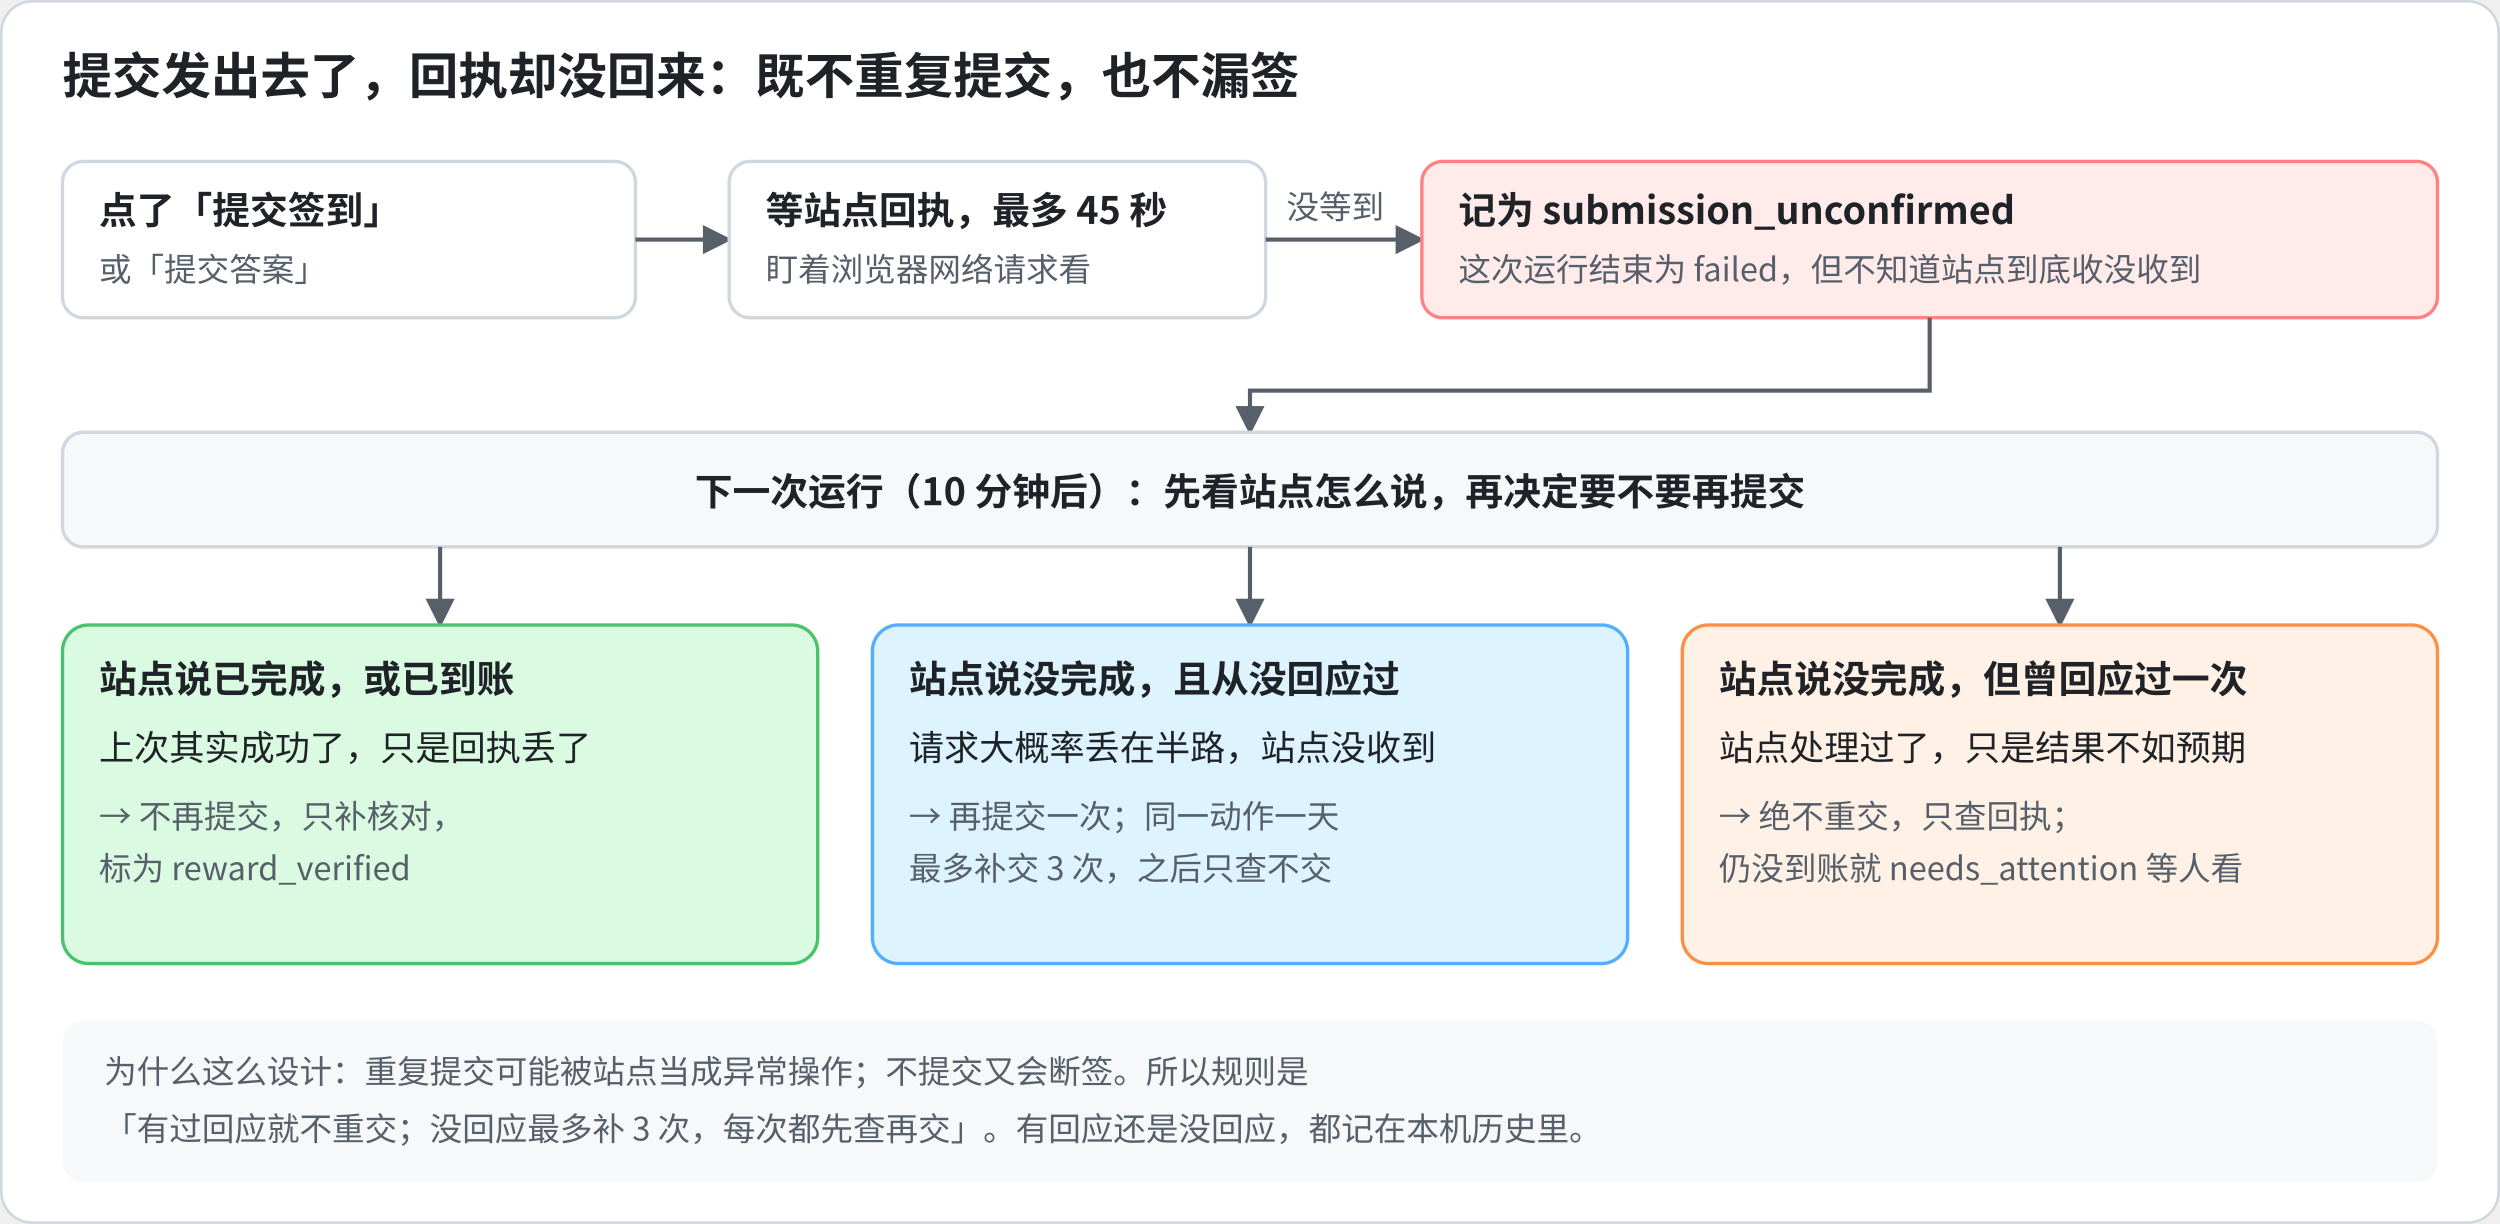
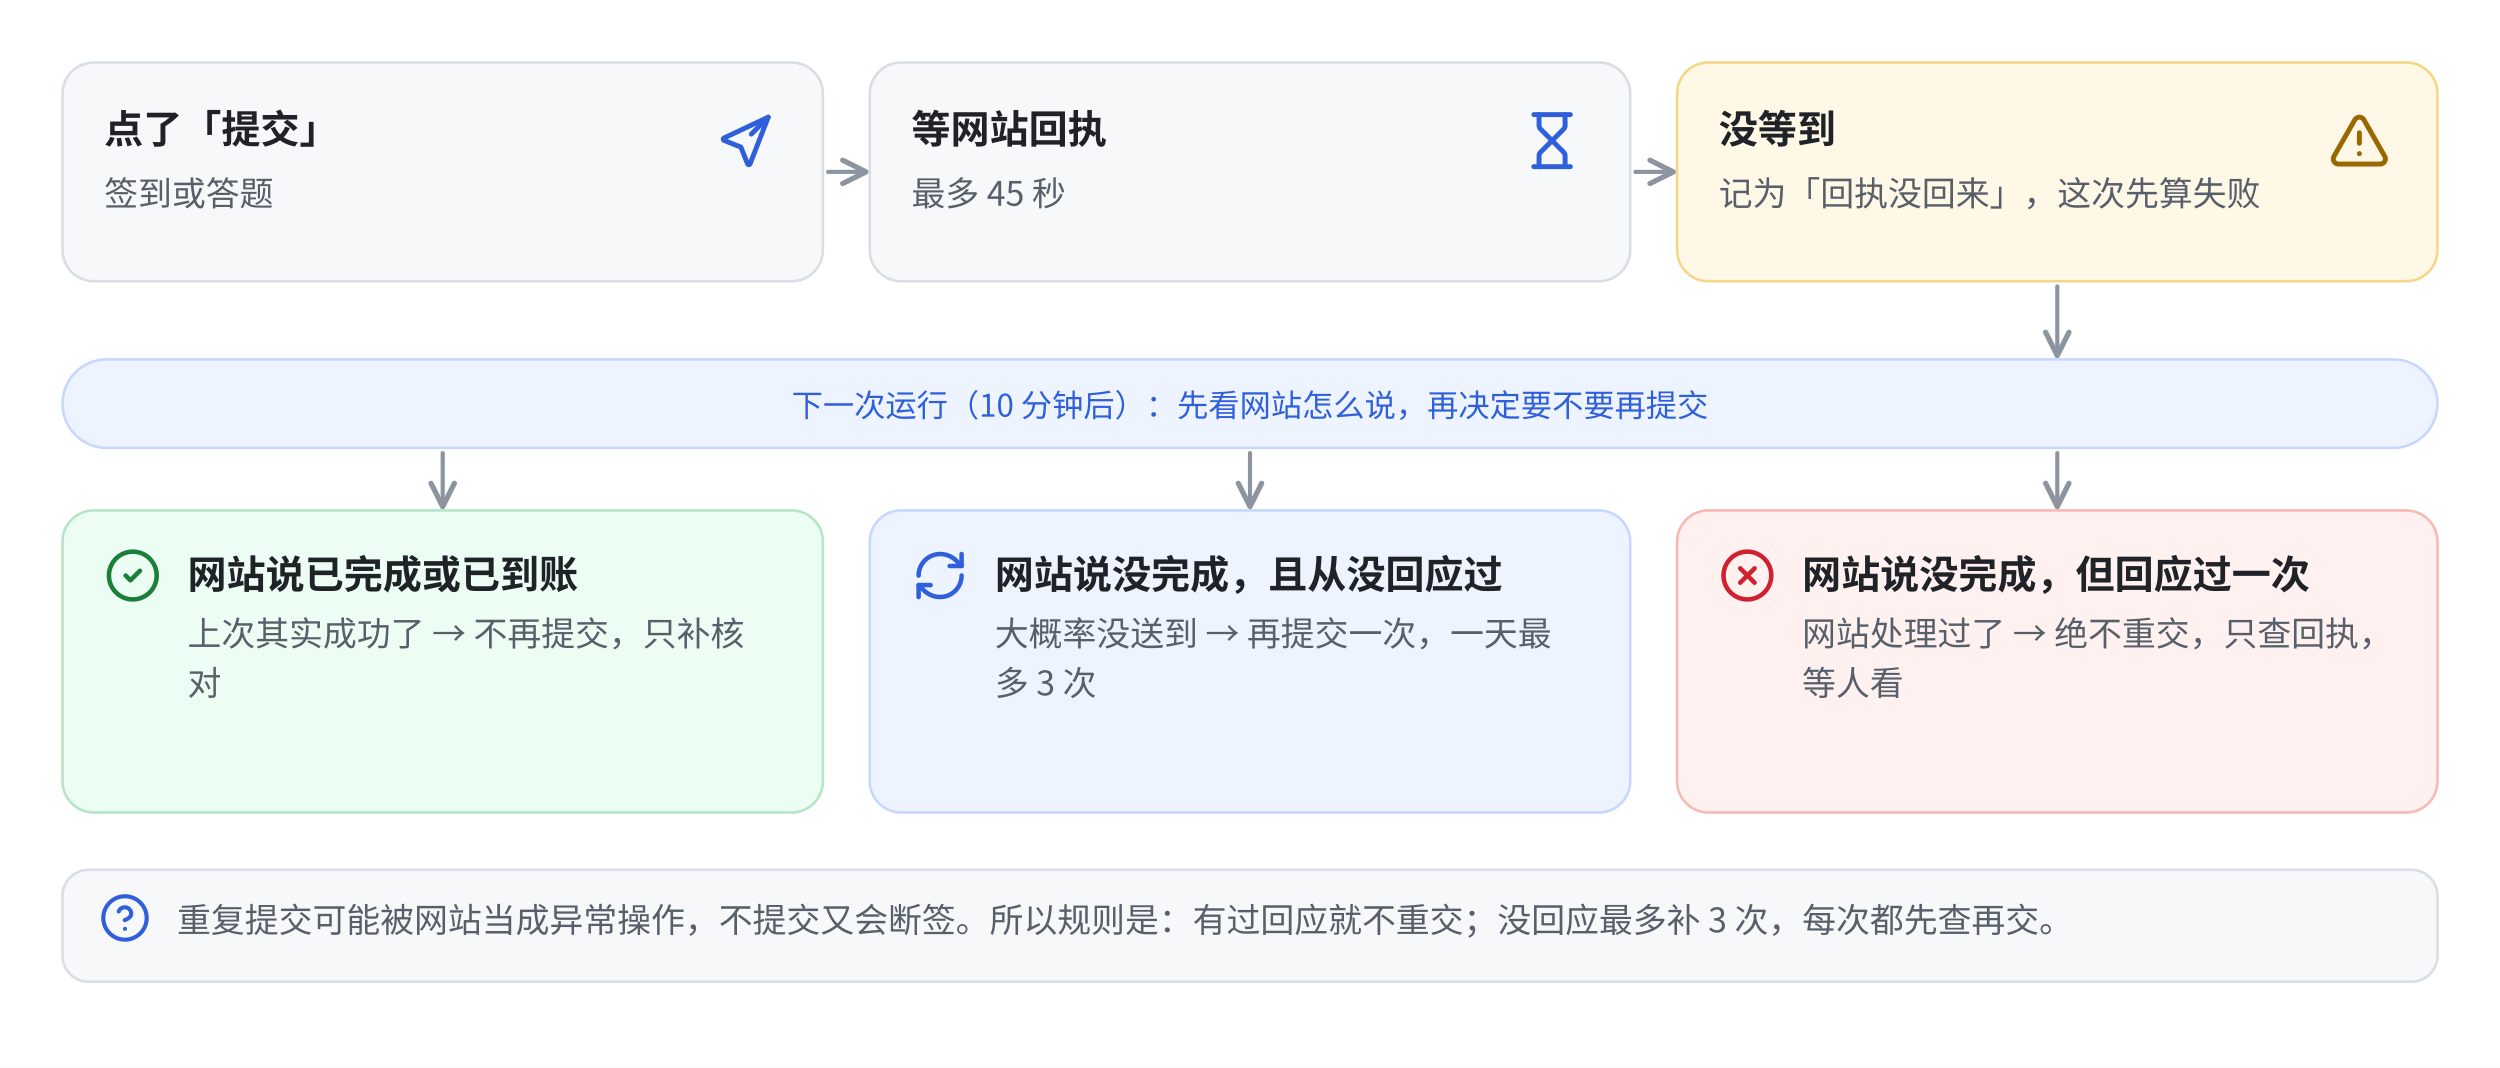
- <svg xmlns="http://www.w3.org/2000/svg" width="960" height="470" viewBox="0 0 960 470" role="img" aria-label="提交发出去了回执却没回来：怎么避免重复提交也避免漏签">
+ <svg xmlns="http://www.w3.org/2000/svg" width="960" height="410" viewBox="0 0 960 410" role="img" aria-label="提交发出去了回执却没回来">
  <style>
- text{font-family:-apple-system,BlinkMacSystemFont,'Segoe UI','PingFang SC','Hiragino Sans GB','Microsoft YaHei','Noto Sans CJK SC',Helvetica,Arial,sans-serif;fill:#1f2328}
- .h{font-size:19px;font-weight:700}.b{font-size:14.5px;font-weight:600}.t{font-size:13.5px}.s{font-size:12.5px;fill:#57606a}
- .box{stroke-width:1.3}.white{fill:#fff;stroke:#d0d7de}.gray{fill:#f6f8fa;stroke:#d0d7de}.green{fill:#dafbe1;stroke:#4ac26b}.blue{fill:#ddf4ff;stroke:#54aeff}.orange{fill:#fff1e5;stroke:#fb8f44}.red{fill:#ffebe9;stroke:#ff8182}
- .ar{stroke:#57606a;stroke-width:1.6;fill:none;marker-end:url(#ar)}
+ text{font-family:-apple-system,BlinkMacSystemFont,'Segoe UI','PingFang SC','Hiragino Sans GB','Microsoft YaHei','Noto Sans CJK SC',Helvetica,Arial,sans-serif;fill:#1f2328;font-size:13px}
+ .h{font-size:15px;font-weight:600}.hb{font-size:17px;font-weight:700}
+ .s{font-size:13px;fill:#57606a}.xs{font-size:12px;fill:#6f7781}
+ .mono{font-family:ui-monospace,SFMono-Regular,Menlo,Consolas,'PingFang SC','Microsoft YaHei',monospace;font-size:12px;fill:#57606a}
+ .w{fill:#ffffff;font-weight:600}
+ .bg{fill:#ffffff}
+ .line{stroke:#8c959f;stroke-width:1.6;fill:none;stroke-linecap:round;stroke-linejoin:round}
+ .line.soft{stroke:#c9d1d9}
+ .ar{stroke:#8c959f;stroke-width:1.6;fill:none;marker-end:url(#ah);stroke-linecap:round;stroke-linejoin:round}
+ .ar.blue{stroke:#2f5fdb;marker-end:url(#ah-blue)}.ar.green{stroke:#1a7f37;marker-end:url(#ah-green)}
+ .ar.red{stroke:#cf222e;marker-end:url(#ah-red)}.ar.amber{stroke:#9a6700;marker-end:url(#ah-amber)}
+ .ar.dash{stroke-dasharray:5 4}
+ .ic{fill:none;stroke-width:1.9;stroke-linecap:round;stroke-linejoin:round}
+ .c-gray{fill:#f6f8fa;stroke:#d8dee4;stroke-width:1}.f-gray{fill:#57606a}.k-gray{stroke:#57606a}.t-gray{fill:#57606a}.ic-gray{stroke:#57606a}.sf-gray{fill:#f6f8fa}.ss-gray{stroke:#d8dee4}
+ .c-blue{fill:#eef4ff;stroke:#c7d7fe;stroke-width:1}.f-blue{fill:#2f5fdb}.k-blue{stroke:#2f5fdb}.t-blue{fill:#2f5fdb}.ic-blue{stroke:#2f5fdb}.sf-blue{fill:#eef4ff}.ss-blue{stroke:#c7d7fe}
+ .c-green{fill:#ecfdf3;stroke:#b7e4c7;stroke-width:1}.f-green{fill:#1a7f37}.k-green{stroke:#1a7f37}.t-green{fill:#1a7f37}.ic-green{stroke:#1a7f37}.sf-green{fill:#ecfdf3}.ss-green{stroke:#b7e4c7}
+ .c-amber{fill:#fff8e6;stroke:#f5d78a;stroke-width:1}.f-amber{fill:#9a6700}.k-amber{stroke:#9a6700}.t-amber{fill:#9a6700}.ic-amber{stroke:#9a6700}.sf-amber{fill:#fff8e6}.ss-amber{stroke:#f5d78a}
+ .c-red{fill:#fff1f0;stroke:#f7b9b4;stroke-width:1}.f-red{fill:#cf222e}.k-red{stroke:#cf222e}.t-red{fill:#cf222e}.ic-red{stroke:#cf222e}.sf-red{fill:#fff1f0}.ss-red{stroke:#f7b9b4}
+ .c-purple{fill:#f6f1ff;stroke:#d6c7f5;stroke-width:1}.f-purple{fill:#6e40c9}.k-purple{stroke:#6e40c9}.t-purple{fill:#6e40c9}.ic-purple{stroke:#6e40c9}.sf-purple{fill:#f6f1ff}.ss-purple{stroke:#d6c7f5}
+ @media (prefers-color-scheme: dark){
+ text{fill:#e6edf3}.s{fill:#a3adb8}.xs{fill:#8b949e}.mono{fill:#a3adb8}.w{fill:#ffffff}
+ .bg{fill:#0d1117}
+ .line{stroke:#6e7681}.line.soft{stroke:#30363d}
+ .ar{stroke:#6e7681}
+ .ar.blue{stroke:#79a6ff}.ar.green{stroke:#4ad07a}.ar.red{stroke:#ff7b72}.ar.amber{stroke:#e3b341}
+ .c-gray{fill:#161b22;stroke:#30363d}.f-gray{fill:#8b949e}.k-gray{stroke:#8b949e}.t-gray{fill:#8b949e}.ic-gray{stroke:#8b949e}.sf-gray{fill:#161b22}.ss-gray{stroke:#30363d}
+ .c-blue{fill:#12203a;stroke:#2b4a86}.f-blue{fill:#79a6ff}.k-blue{stroke:#79a6ff}.t-blue{fill:#79a6ff}.ic-blue{stroke:#79a6ff}.sf-blue{fill:#12203a}.ss-blue{stroke:#2b4a86}
+ .c-green{fill:#0f2a1a;stroke:#1f5a33}.f-green{fill:#4ad07a}.k-green{stroke:#4ad07a}.t-green{fill:#4ad07a}.ic-green{stroke:#4ad07a}.sf-green{fill:#0f2a1a}.ss-green{stroke:#1f5a33}
+ .c-amber{fill:#2e2410;stroke:#6b4f12}.f-amber{fill:#e3b341}.k-amber{stroke:#e3b341}.t-amber{fill:#e3b341}.ic-amber{stroke:#e3b341}.sf-amber{fill:#2e2410}.ss-amber{stroke:#6b4f12}
+ .c-red{fill:#301416;stroke:#7a2a2e}.f-red{fill:#ff7b72}.k-red{stroke:#ff7b72}.t-red{fill:#ff7b72}.ic-red{stroke:#ff7b72}.sf-red{fill:#301416}.ss-red{stroke:#7a2a2e}
+ .c-purple{fill:#231a36;stroke:#4a3480}.f-purple{fill:#b083f0}.k-purple{stroke:#b083f0}.t-purple{fill:#b083f0}.ic-purple{stroke:#b083f0}.sf-purple{fill:#231a36}.ss-purple{stroke:#4a3480}
+ }
</style>
  <defs>
-     <marker id="ar" viewBox="0 0 10 10" refX="9" refY="5" markerWidth="7" markerHeight="7" orient="auto-start-reverse">
-       <path d="M0,0 L10,5 L0,10 z" fill="#57606a" />
+     <marker id="ah" viewBox="0 0 10 10" refX="8.5" refY="5" markerWidth="7" markerHeight="7" orient="auto-start-reverse">
+       <path d="M1,1 L9,5 L1,9" fill="none" stroke="#8c959f" stroke-width="1.8" stroke-linecap="round" stroke-linejoin="round" />
+     </marker>
+     <marker id="ah-blue" viewBox="0 0 10 10" refX="8.5" refY="5" markerWidth="7" markerHeight="7" orient="auto-start-reverse">
+       <path d="M1,1 L9,5 L1,9" fill="none" stroke="#2f5fdb" stroke-width="1.8" stroke-linecap="round" stroke-linejoin="round" />
+     </marker>
+     <marker id="ah-green" viewBox="0 0 10 10" refX="8.5" refY="5" markerWidth="7" markerHeight="7" orient="auto-start-reverse">
+       <path d="M1,1 L9,5 L1,9" fill="none" stroke="#1a7f37" stroke-width="1.8" stroke-linecap="round" stroke-linejoin="round" />
+     </marker>
+     <marker id="ah-red" viewBox="0 0 10 10" refX="8.5" refY="5" markerWidth="7" markerHeight="7" orient="auto-start-reverse">
+       <path d="M1,1 L9,5 L1,9" fill="none" stroke="#cf222e" stroke-width="1.8" stroke-linecap="round" stroke-linejoin="round" />
+     </marker>
+     <marker id="ah-amber" viewBox="0 0 10 10" refX="8.5" refY="5" markerWidth="7" markerHeight="7" orient="auto-start-reverse">
+       <path d="M1,1 L9,5 L1,9" fill="none" stroke="#9a6700" stroke-width="1.8" stroke-linecap="round" stroke-linejoin="round" />
    </marker>
  </defs>
-   <rect x="0.5" y="0.5" width="959" height="469" rx="12" fill="#fff" stroke="#d0d7de" />
-   <text x="24" y="36" class="h">提交发出去了，回执却没回来：既不重复提交，也不漏签</text>
-   <rect x="24" y="62" width="220" height="60" rx="8" class="box white" />
-   <text x="38" y="86" class="b">点了「提交签到」</text>
-   <text x="38" y="108" class="s">或「提交答案」</text>
-   <path d="M244,92 L280,92" class="ar" />
-   <rect x="280" y="62" width="206" height="60" rx="8" class="box white" />
-   <text x="294" y="86" class="b">等站点回执，最多 45 秒</text>
-   <text x="294" y="108" class="s">盯着浏览器网络请求看</text>
-   <path d="M486,92 L546,92" class="ar" />
-   <text x="494" y="84" class="s">没等到</text>
-   <rect x="546" y="62" width="390" height="60" rx="8" class="box red" />
-   <text x="560" y="86" class="b">记为 submission_unconfirmed</text>
-   <text x="560" y="108" class="s">这次运行结束为 failed，但不知道站点到底收没收到</text>
-   <path d="M741,122 L741,150 L480,150 L480,166" class="ar" />
-   <rect x="24" y="166" width="912" height="44" rx="8" class="box gray" />
-   <text x="480" y="194" class="b" text-anchor="middle">下一次运行（10 分钟后）：先看站点怎么说，再决定要不要再提交</text>
-   <path d="M169,210 L169,240" class="ar" />
-   <path d="M480,210 L480,240" class="ar" />
-   <path d="M791,210 L791,240" class="ar" />
-   <rect x="24" y="240" width="290" height="130" rx="10" class="box green" />
-   <text x="38" y="266" class="b">站点说已完成，或已到账</text>
-   <text x="38" y="292" class="t">上次其实成功了，只是回执丢了</text>
-   <text x="38" y="318" class="s">→ 不再提交，只补核对，</text>
-   <text x="38" y="338" class="s">　标为 reward_verified</text>
-   <rect x="335" y="240" width="290" height="130" rx="10" class="box blue" />
-   <text x="349" y="266" class="b">站点说没完成，且从没回应过</text>
-   <text x="349" y="292" class="t">请求大概率丢在半路，站点没收到</text>
-   <text x="349" y="318" class="s">→ 再提交一次；同一动作一天</text>
-   <text x="349" y="338" class="s">　最多补交 3 次，之后只查不交</text>
-   <rect x="646" y="240" width="290" height="130" rx="10" class="box orange" />
-   <text x="660" y="266" class="b">站点说没完成，但曾回应过一次</text>
-   <text x="660" y="292" class="t">站点处理过了，只是结果不如预期</text>
-   <text x="660" y="318" class="s">→ 绝不重交，只查回执；</text>
-   <text x="660" y="338" class="s">　仍没到账就 needs_attention 等人看</text>
-   <rect x="24" y="392" width="912" height="62" rx="8" fill="#f6f8fa" />
-   <text x="40" y="416" class="s">为什么这么设计：重复提交可能被站点当成异常操作；不提交又会断签。所以规则是</text>
-   <text x="40" y="438" class="s">「有过回应就不重交；没回应最多补 3 次，每次都先查再交」。有回应还是没回应，都记在本机历史里。</text>
+   <rect width="960" height="410" class="bg" />
+   <rect x="24.0" y="24.0" width="292.0" height="84.0" rx="12" class="c-gray" />
+   <g transform="translate(274.0,42.0) scale(1.000)" class="ic ic-blue">
+     <path d="M14.5 9.5 21 3" />
+     <path d="M21 3 14 21a.5.5 0 0 1-.9 0l-2.6-6.5L4 11.9a.5.5 0 0 1 0-.9Z" />
+   </g>
+   <text x="40" y="55" class="h">点了「提交」</text>
+   <text x="40" y="79" class="s">签到或答题</text>
+   <path d="M318.0,66.0 L332.0,66.0" class="ar" />
+   <rect x="334.0" y="24.0" width="292.0" height="84.0" rx="12" class="c-gray" />
+   <g transform="translate(584.0,42.0) scale(1.000)" class="ic ic-blue">
+     <path d="M5 22h14" />
+     <path d="M5 2h14" />
+     <path d="M17 22v-4.2a2 2 0 0 0-.6-1.4L12 12l-4.4 4.4A2 2 0 0 0 7 17.8V22" />
+     <path d="M7 2v4.2a2 2 0 0 0 .6 1.4L12 12l4.4-4.4A2 2 0 0 0 17 6.2V2" />
+   </g>
+   <text x="350" y="55" class="h">等网站回执</text>
+   <text x="350" y="79" class="s">最多 45 秒</text>
+   <path d="M628.0,66.0 L642.0,66.0" class="ar" />
+   <rect x="644.0" y="24.0" width="292.0" height="84.0" rx="12" class="c-amber" />
+   <g transform="translate(894.0,42.0) scale(1.000)" class="ic ic-amber">
+     <path d="m21.73 18-8-14a2 2 0 0 0-3.48 0l-8 14A2 2 0 0 0 4 21h16a2 2 0 0 0 1.73-3" />
+     <path d="M12 9v4" />
+     <path d="M12 17h.01" />
+   </g>
+   <text x="660" y="55" class="h">没等到</text>
+   <text x="660" y="79" class="s">记为「回执没回来」，这次先算失败</text>
+   <path d="M790.0,110.0 L790.0,136.0" class="ar" />
+   <rect x="24.0" y="138.0" width="912.0" height="34.0" rx="17" class="c-blue" />
+   <text x="480" y="160" class="xs t-blue" text-anchor="middle">下一次运行（10 分钟后）：先看网站怎么说，再决定要不要再提交</text>
+   <path d="M170.0,174.0 L170.0,194.0" class="ar" />
+   <rect x="24.0" y="196.0" width="292.0" height="116.0" rx="12" class="c-green" />
+   <g transform="translate(40.0,210.0) scale(0.917)" class="ic ic-green">
+     <circle cx="12" cy="12" r="10" />
+     <path d="m9 12 2 2 4-4" />
+   </g>
+   <text x="72" y="226" class="h">网站说已完成或已到账</text>
+   <text x="72" y="248" class="s">上次其实成功了 → 不再提交，只补核</text>
+   <text x="72" y="267" class="s">对</text>
+   <path d="M480.0,174.0 L480.0,194.0" class="ar" />
+   <rect x="334.0" y="196.0" width="292.0" height="116.0" rx="12" class="c-blue" />
+   <g transform="translate(350.0,210.0) scale(0.917)" class="ic ic-blue">
+     <path d="M3 12a9 9 0 0 1 9-9 9.75 9.75 0 0 1 6.74 2.74L21 8" />
+     <path d="M21 3v5h-5" />
+     <path d="M21 12a9 9 0 0 1-9 9 9.75 9.75 0 0 1-6.74-2.74L3 16" />
+     <path d="M8 16H3v5" />
+   </g>
+   <text x="382" y="226" class="h">网站说没完成，且从没回应过</text>
+   <text x="382" y="248" class="s">大概率没送到 → 再提交一次，一天最</text>
+   <text x="382" y="267" class="s">多 3 次</text>
+   <path d="M790.0,174.0 L790.0,194.0" class="ar" />
+   <rect x="644.0" y="196.0" width="292.0" height="116.0" rx="12" class="c-red" />
+   <g transform="translate(660.0,210.0) scale(0.917)" class="ic ic-red">
+     <circle cx="12" cy="12" r="10" />
+     <path d="m15 9-6 6" />
+     <path d="m9 9 6 6" />
+   </g>
+   <text x="692" y="226" class="h">网站说没完成，但回应过一次</text>
+   <text x="692" y="248" class="s">网站处理过了 → 绝不重交，只查回执，</text>
+   <text x="692" y="267" class="s">等人看</text>
+   <rect x="24.0" y="334.0" width="912.0" height="43.0" rx="10" class="c-gray" />
+   <g transform="translate(38.0,342.5) scale(0.833)" class="ic ic-blue">
+     <circle cx="12" cy="12" r="10" />
+     <path d="M9.1 9a3 3 0 0 1 5.8 1c0 2-3 3-3 3" />
+     <path d="M12 17h.01" />
+   </g>
+   <text x="68" y="358" class="s">重复提交可能被网站当成异常操作，不提交又会断签。所以规则是：有过回应就不重交；没回应最多补 3 次，每次都先查再交。</text>
</svg>
